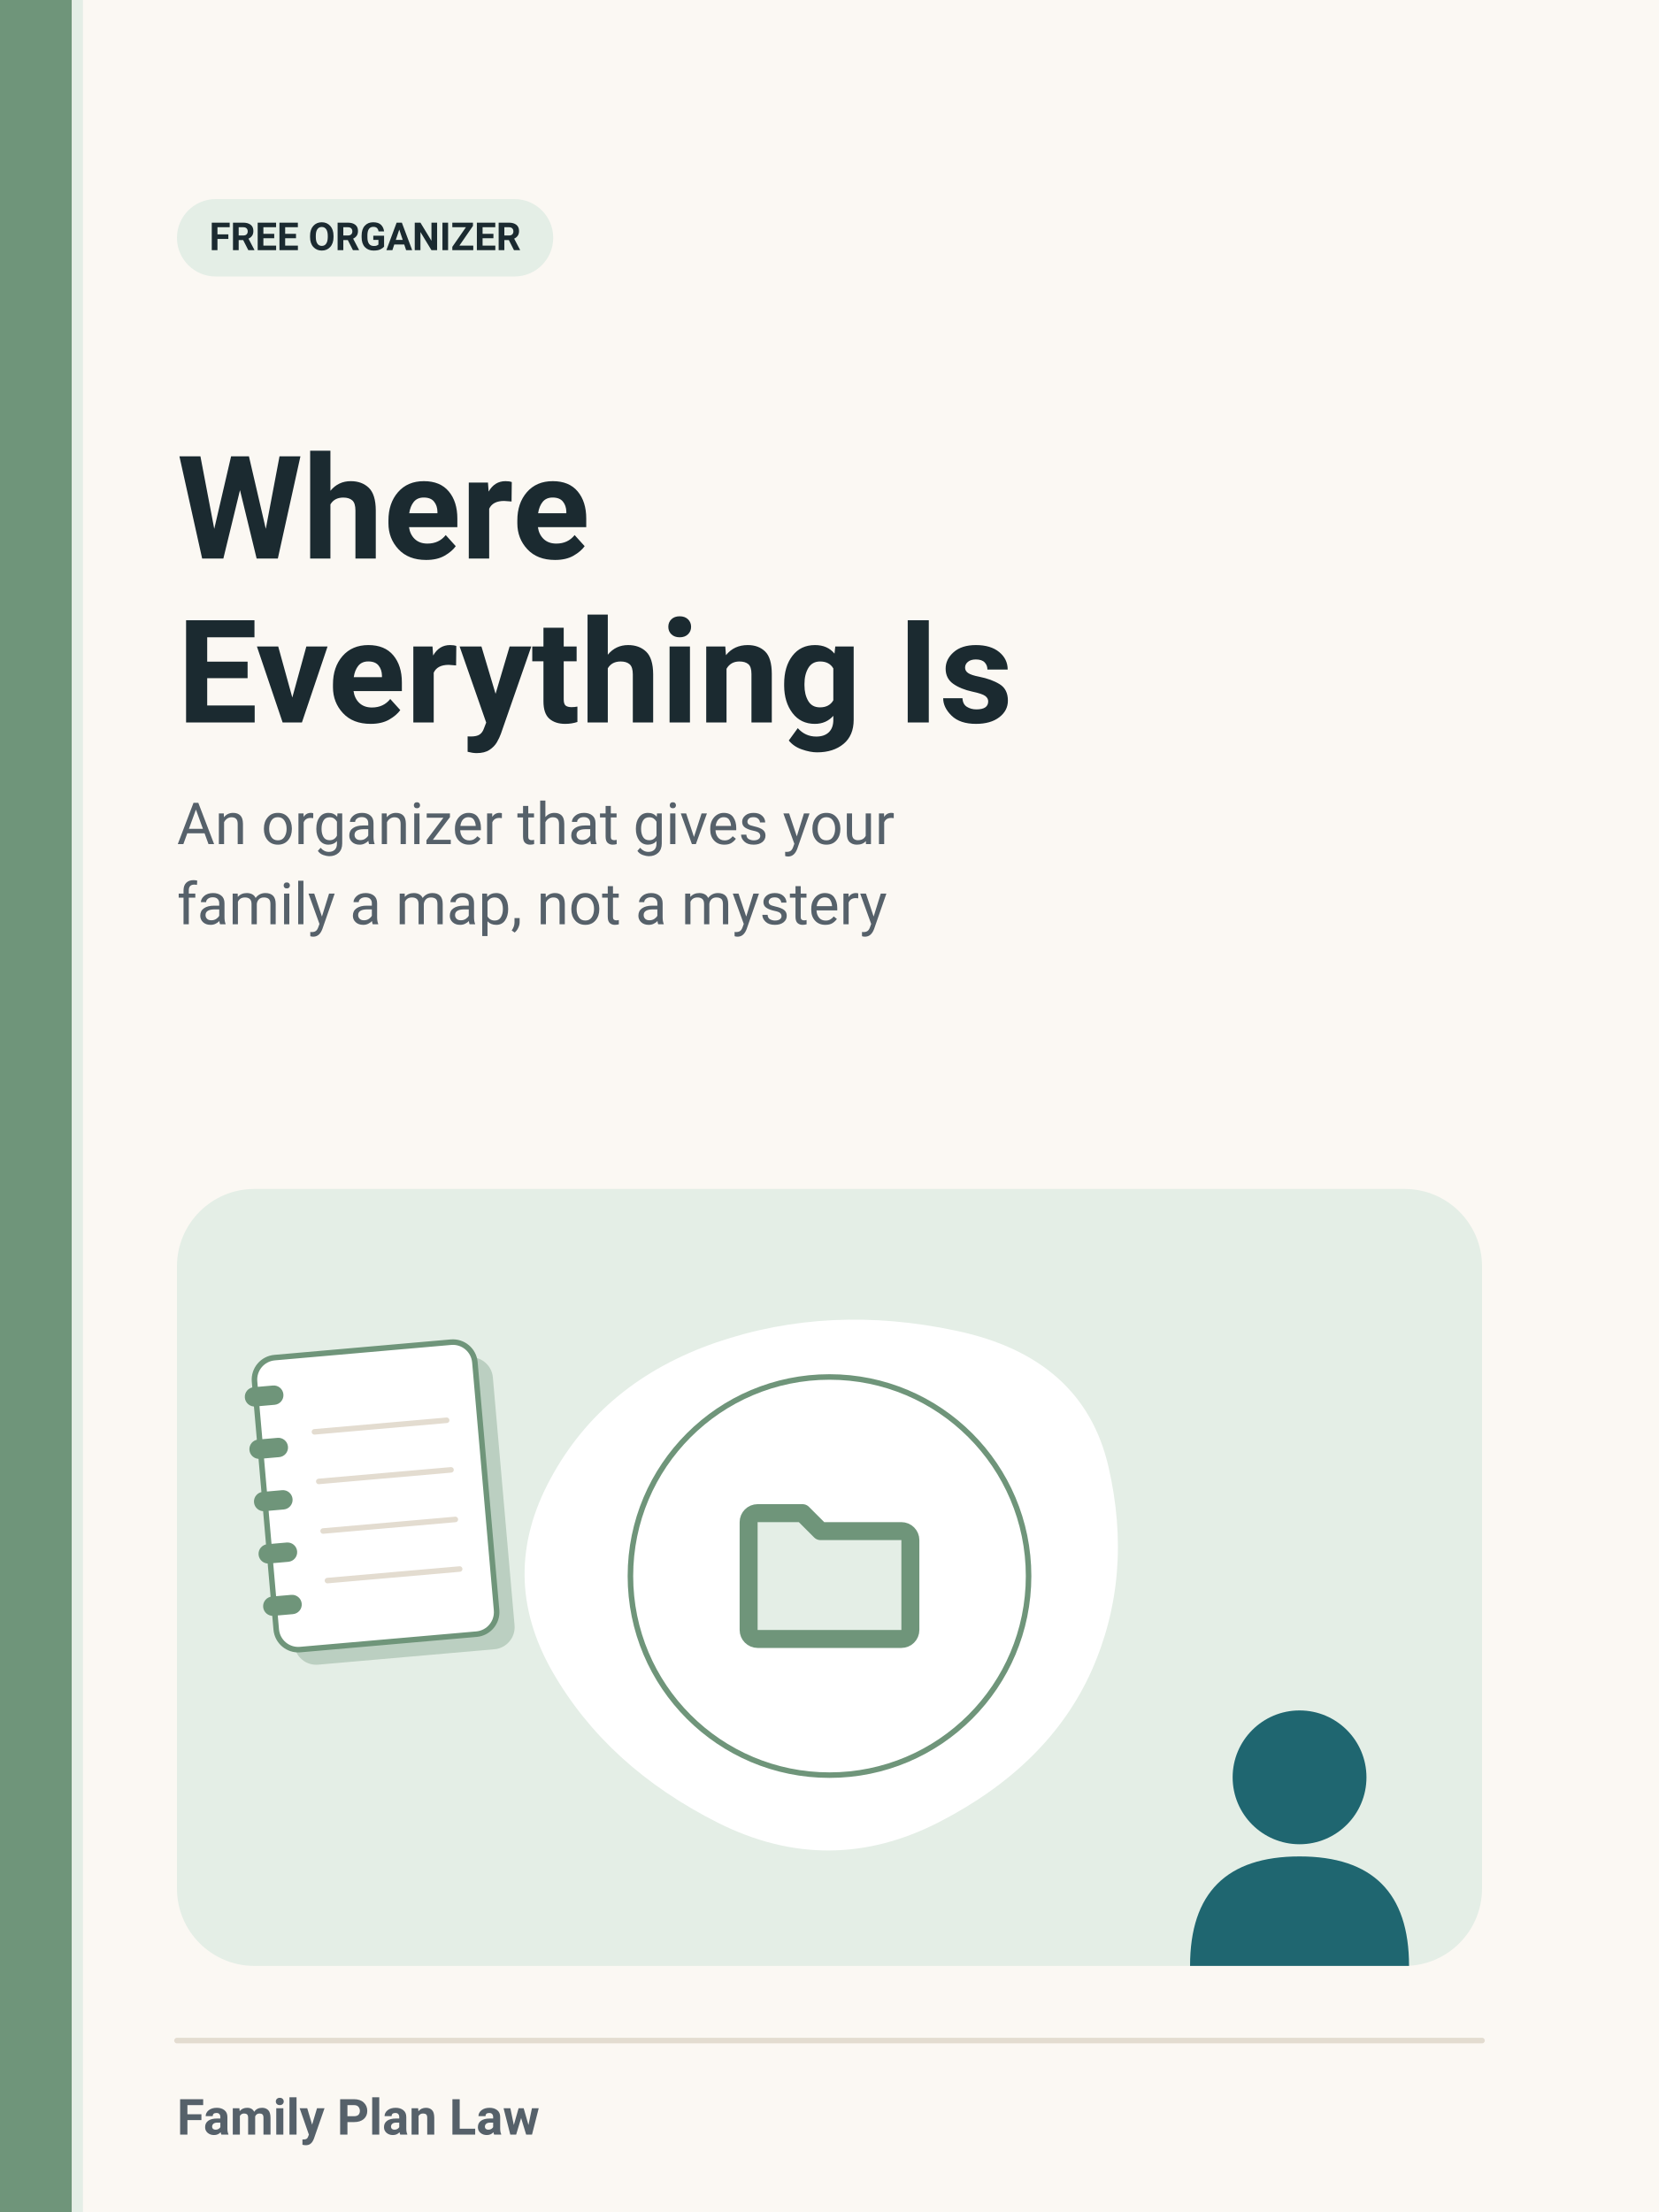
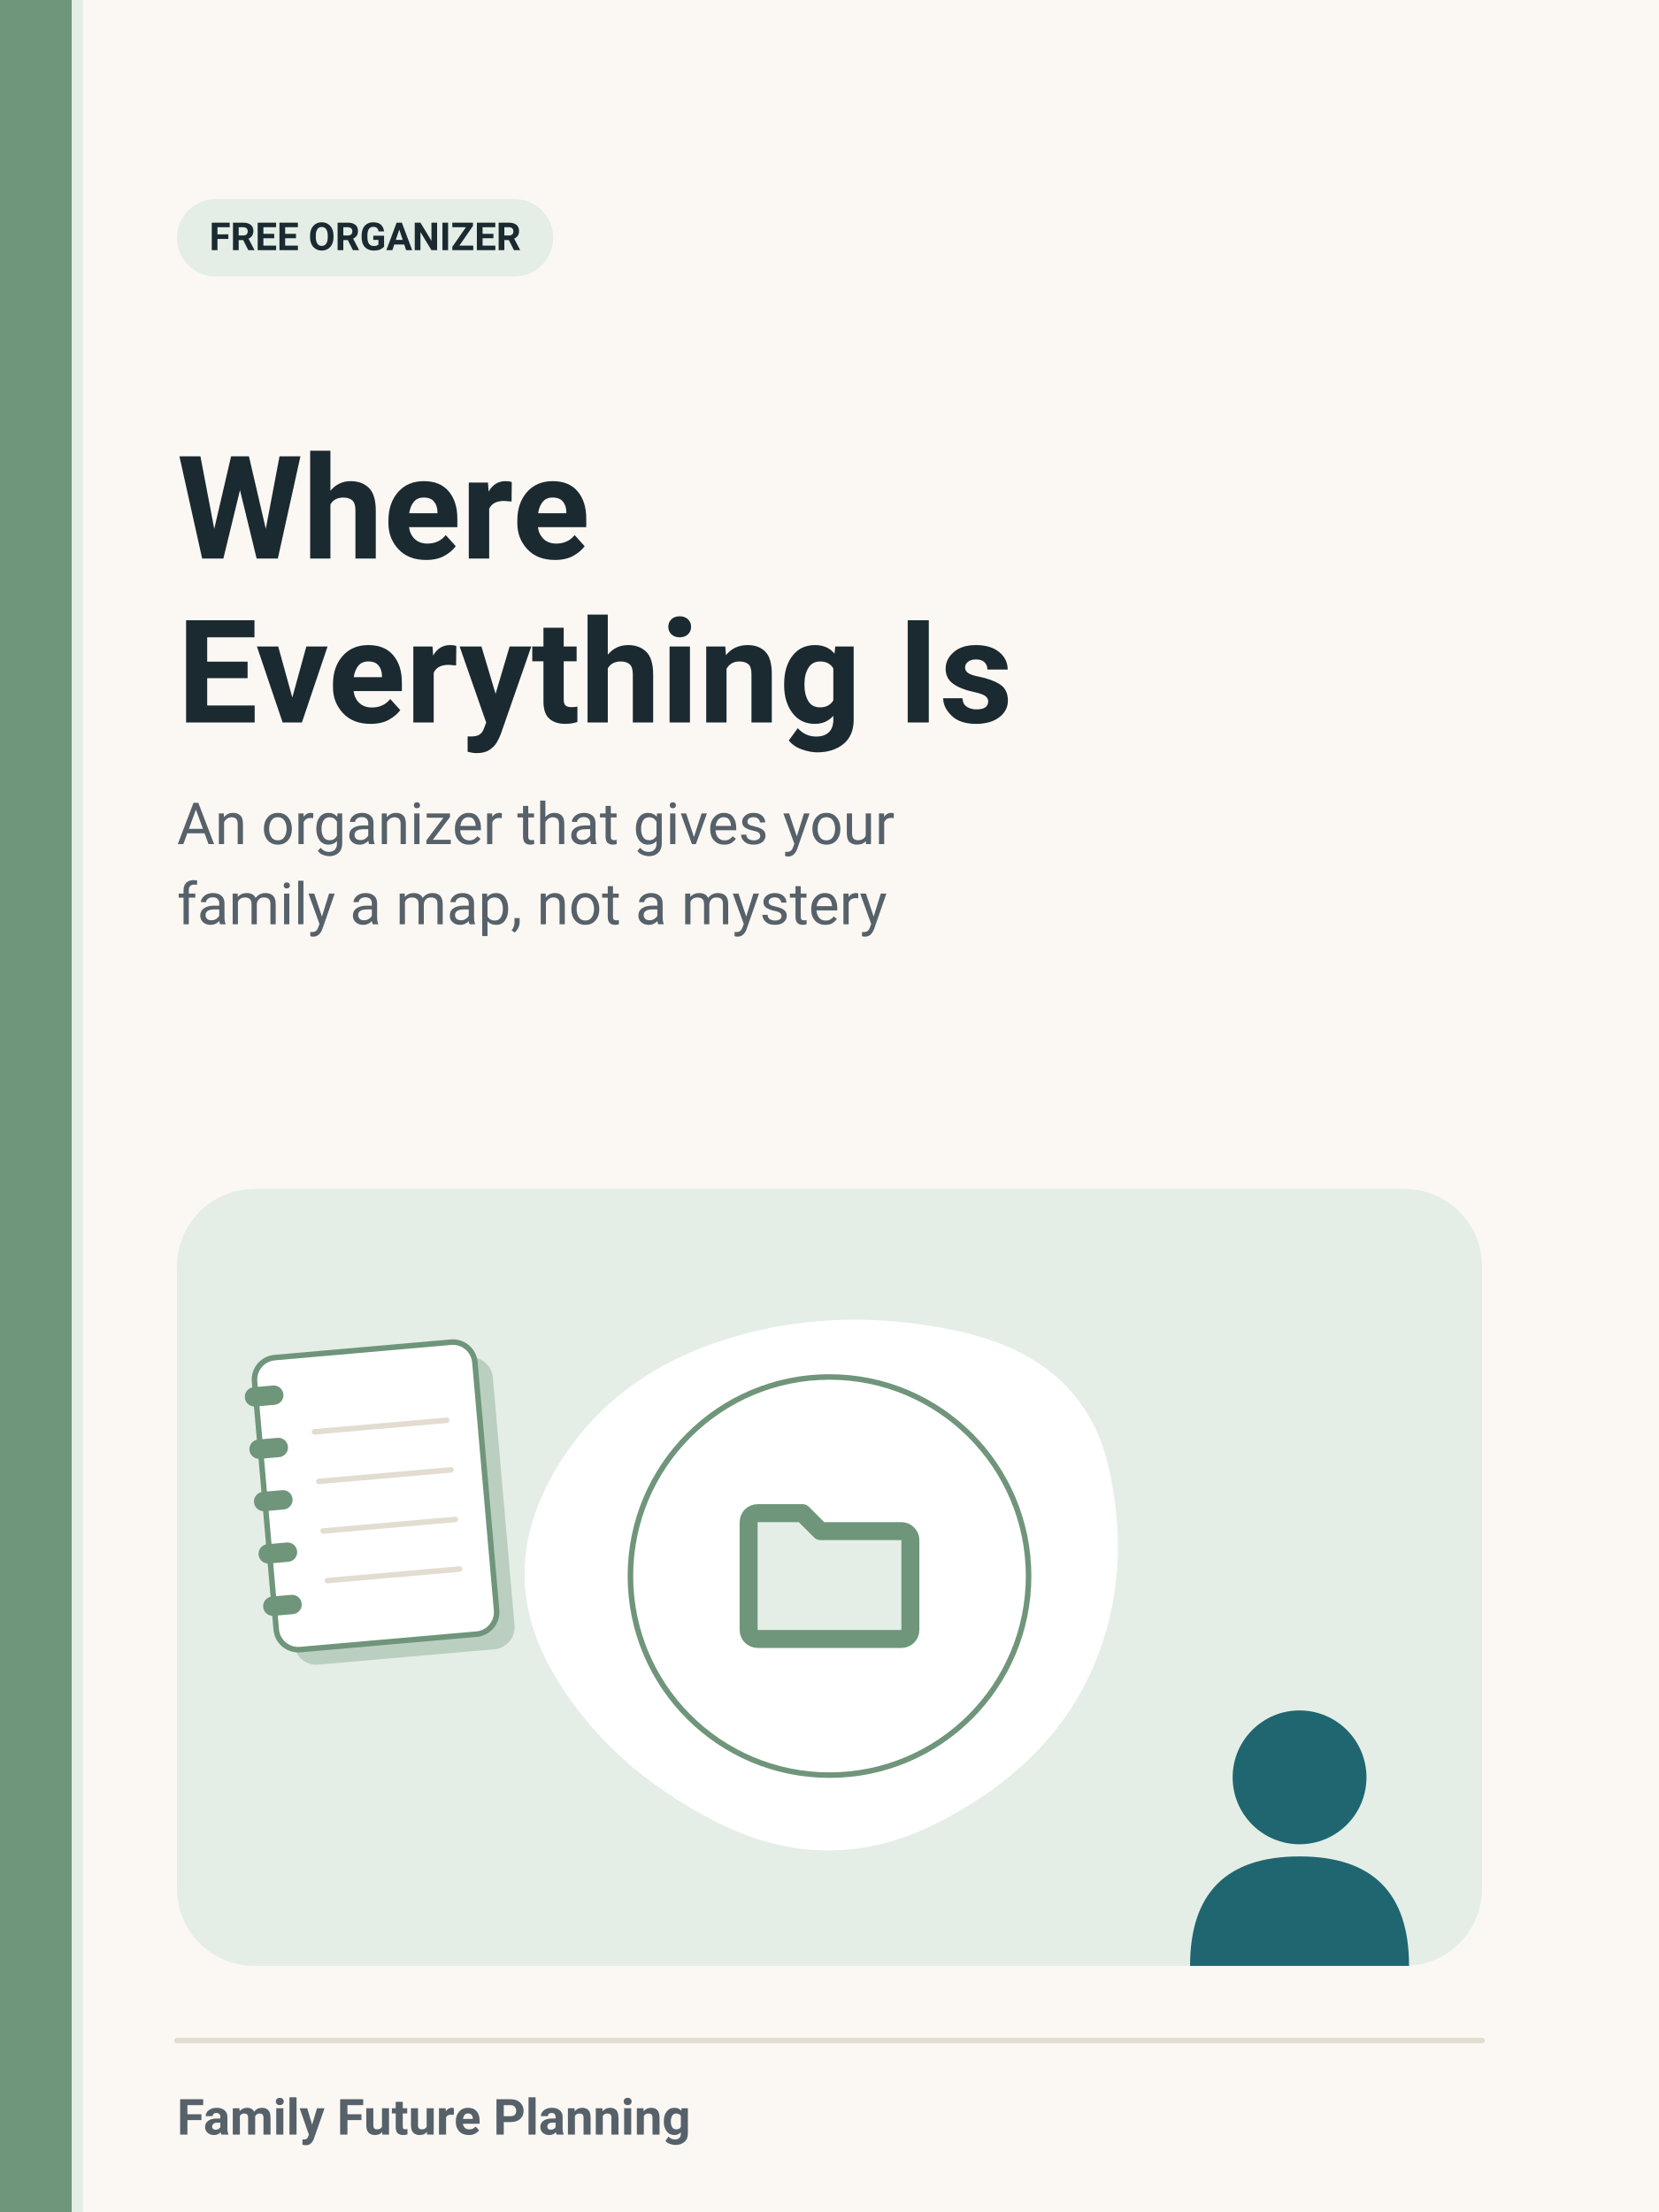
<svg xmlns="http://www.w3.org/2000/svg" viewBox="0 0 600 800" role="img" aria-labelledby="_R_0_-t _R_0_-d" width="600" height="800">
  <rect width="600" height="800" style="fill:#fbf8f3" />
  <rect width="26" height="800" style="fill:#6f957a" />
  <rect x="26" width="4" height="800" style="fill:#e4eee6" />
  <g>
    <rect x="64" y="72" width="136.08" height="28" rx="14" style="fill:#e4eee6" />
    <text x="132.04" y="90.48" font-size="14" font-weight="600" text-anchor="middle" style="fill:#1b2a30;font-family:system-ui, -apple-system, &quot;Segoe UI&quot;, Roboto, sans-serif">FREE ORGANIZER</text>
  </g>
  <text x="64" y="202" font-size="52" font-weight="700" text-anchor="start" style="fill:#1b2a30;font-family:system-ui, -apple-system, &quot;Segoe UI&quot;, Roboto, sans-serif">Where</text>
  <text x="64" y="261.28" font-size="52" font-weight="700" text-anchor="start" style="fill:#1b2a30;font-family:system-ui, -apple-system, &quot;Segoe UI&quot;, Roboto, sans-serif">Everything Is</text>
  <text x="64" y="305.28" font-size="21" font-weight="400" text-anchor="start" style="fill:#56616a;font-family:system-ui, -apple-system, &quot;Segoe UI&quot;, Roboto, sans-serif">An organizer that gives your</text>
  <text x="64" y="334.28" font-size="21" font-weight="400" text-anchor="start" style="fill:#56616a;font-family:system-ui, -apple-system, &quot;Segoe UI&quot;, Roboto, sans-serif">family a map, not a mystery</text>
  <rect x="64" y="430" width="472" height="281" rx="28" style="fill:#e4eee6" />
  <g>
    <path d="M 400.9 530.5 Q 410.0 570.0 394.8 604.2 Q 379.5 638.4 339.8 658.9 Q 300.0 679.4 259.8 659.3 Q 219.6 639.1 199.8 604.6 Q 180.0 570.0 199.1 534.8 Q 218.1 499.6 259.1 485.5 Q 300.0 471.5 345.9 481.3 Q 391.8 491.0 400.9 530.5 Z" style="fill:#ffffff" />
    <circle cx="300" cy="570" r="72" style="fill:#ffffff" />
    <circle cx="300" cy="570" r="72" style="fill:none;stroke:#6f957a" stroke-width="2" />
    <g transform="translate(261 531) scale(3.25)">
      <g style="stroke:#6f957a;color:#6f957a" fill="none" stroke-width="2" stroke-linecap="round" stroke-linejoin="round">
        <path d="M3 6a1 1 0 0 1 1-1h5l2 2h9a1 1 0 0 1 1 1v10a1 1 0 0 1-1 1H4a1 1 0 0 1-1-1z" fill="#e4eee6" />
      </g>
    </g>
    <g>
      <g transform="rotate(-5 136 543)">
        <rect x="102" y="494" width="80" height="106" rx="8" style="fill:#6f957a" opacity="0.35" />
        <rect x="96" y="488" width="80" height="106" rx="8" style="fill:#ffffff;stroke:#6f957a" stroke-width="2" />
        <rect x="92" y="498" width="14" height="7" rx="3.5" style="fill:#6f957a" />
        <rect x="92" y="517" width="14" height="7" rx="3.5" style="fill:#6f957a" />
        <rect x="92" y="536" width="14" height="7" rx="3.5" style="fill:#6f957a" />
        <rect x="92" y="555" width="14" height="7" rx="3.5" style="fill:#6f957a" />
        <rect x="92" y="574" width="14" height="7" rx="3.5" style="fill:#6f957a" />
        <line x1="116" x2="164" y1="516" y2="516" style="stroke:#e3dcd0" stroke-linecap="round" stroke-linejoin="round" stroke-width="2" />
        <line x1="116" x2="164" y1="534" y2="534" style="stroke:#e3dcd0" stroke-linecap="round" stroke-linejoin="round" stroke-width="2" />
        <line x1="116" x2="164" y1="552" y2="552" style="stroke:#e3dcd0" stroke-linecap="round" stroke-linejoin="round" stroke-width="2" />
        <line x1="116" x2="164" y1="570" y2="570" style="stroke:#e3dcd0" stroke-linecap="round" stroke-linejoin="round" stroke-width="2" />
      </g>
      <g transform="translate(470 711)">
        <circle cx="0" cy="-68.2" r="24.2" style="fill:#1f6670" />
        <path d="M -39.6 0 Q -39.6 -39.6 0 -39.6 Q 39.6 -39.6 39.6 0 Z" style="fill:#1f6670" />
      </g>
    </g>
  </g>
  <line x1="64" x2="536" y1="738" y2="738" style="stroke:#e3dcd0" stroke-width="2" stroke-linecap="round" stroke-linejoin="round" />
-   <text x="64" y="772" font-size="18" font-weight="700" text-anchor="start" style="fill:#56616a;font-family:system-ui, -apple-system, &quot;Segoe UI&quot;, Roboto, sans-serif">Family Plan Law</text>
+   <text x="64" y="772" font-size="18" font-weight="700" text-anchor="start" style="fill:#56616a;font-family:system-ui, -apple-system, &quot;Segoe UI&quot;, Roboto, sans-serif">Family Future Planning</text>
</svg>
